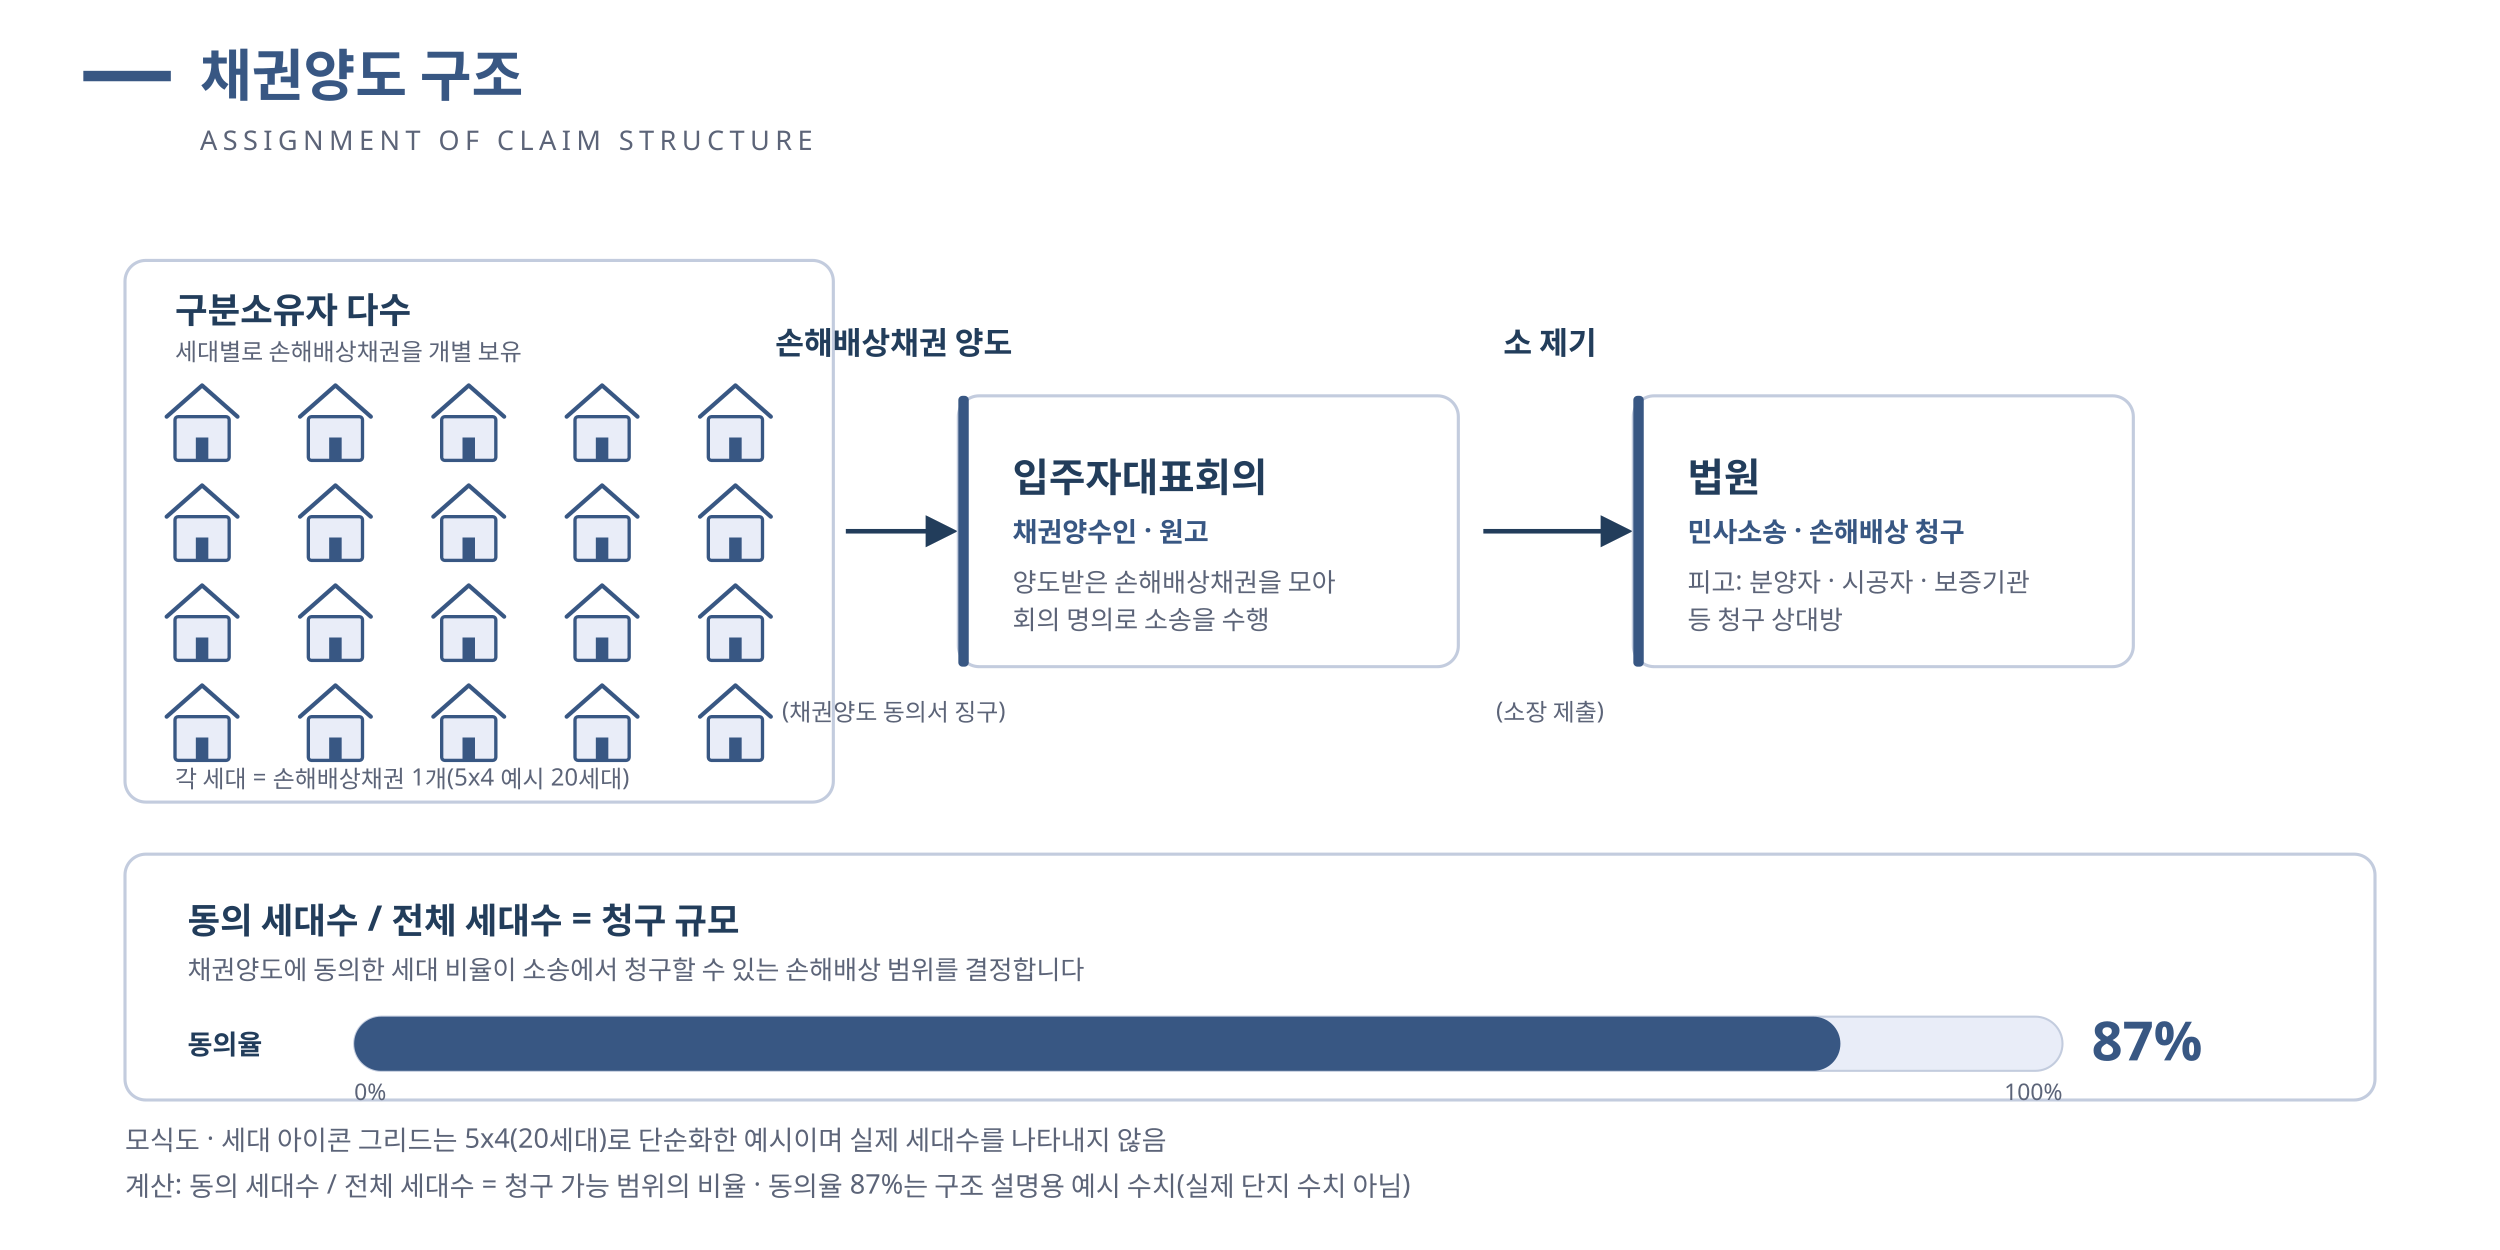
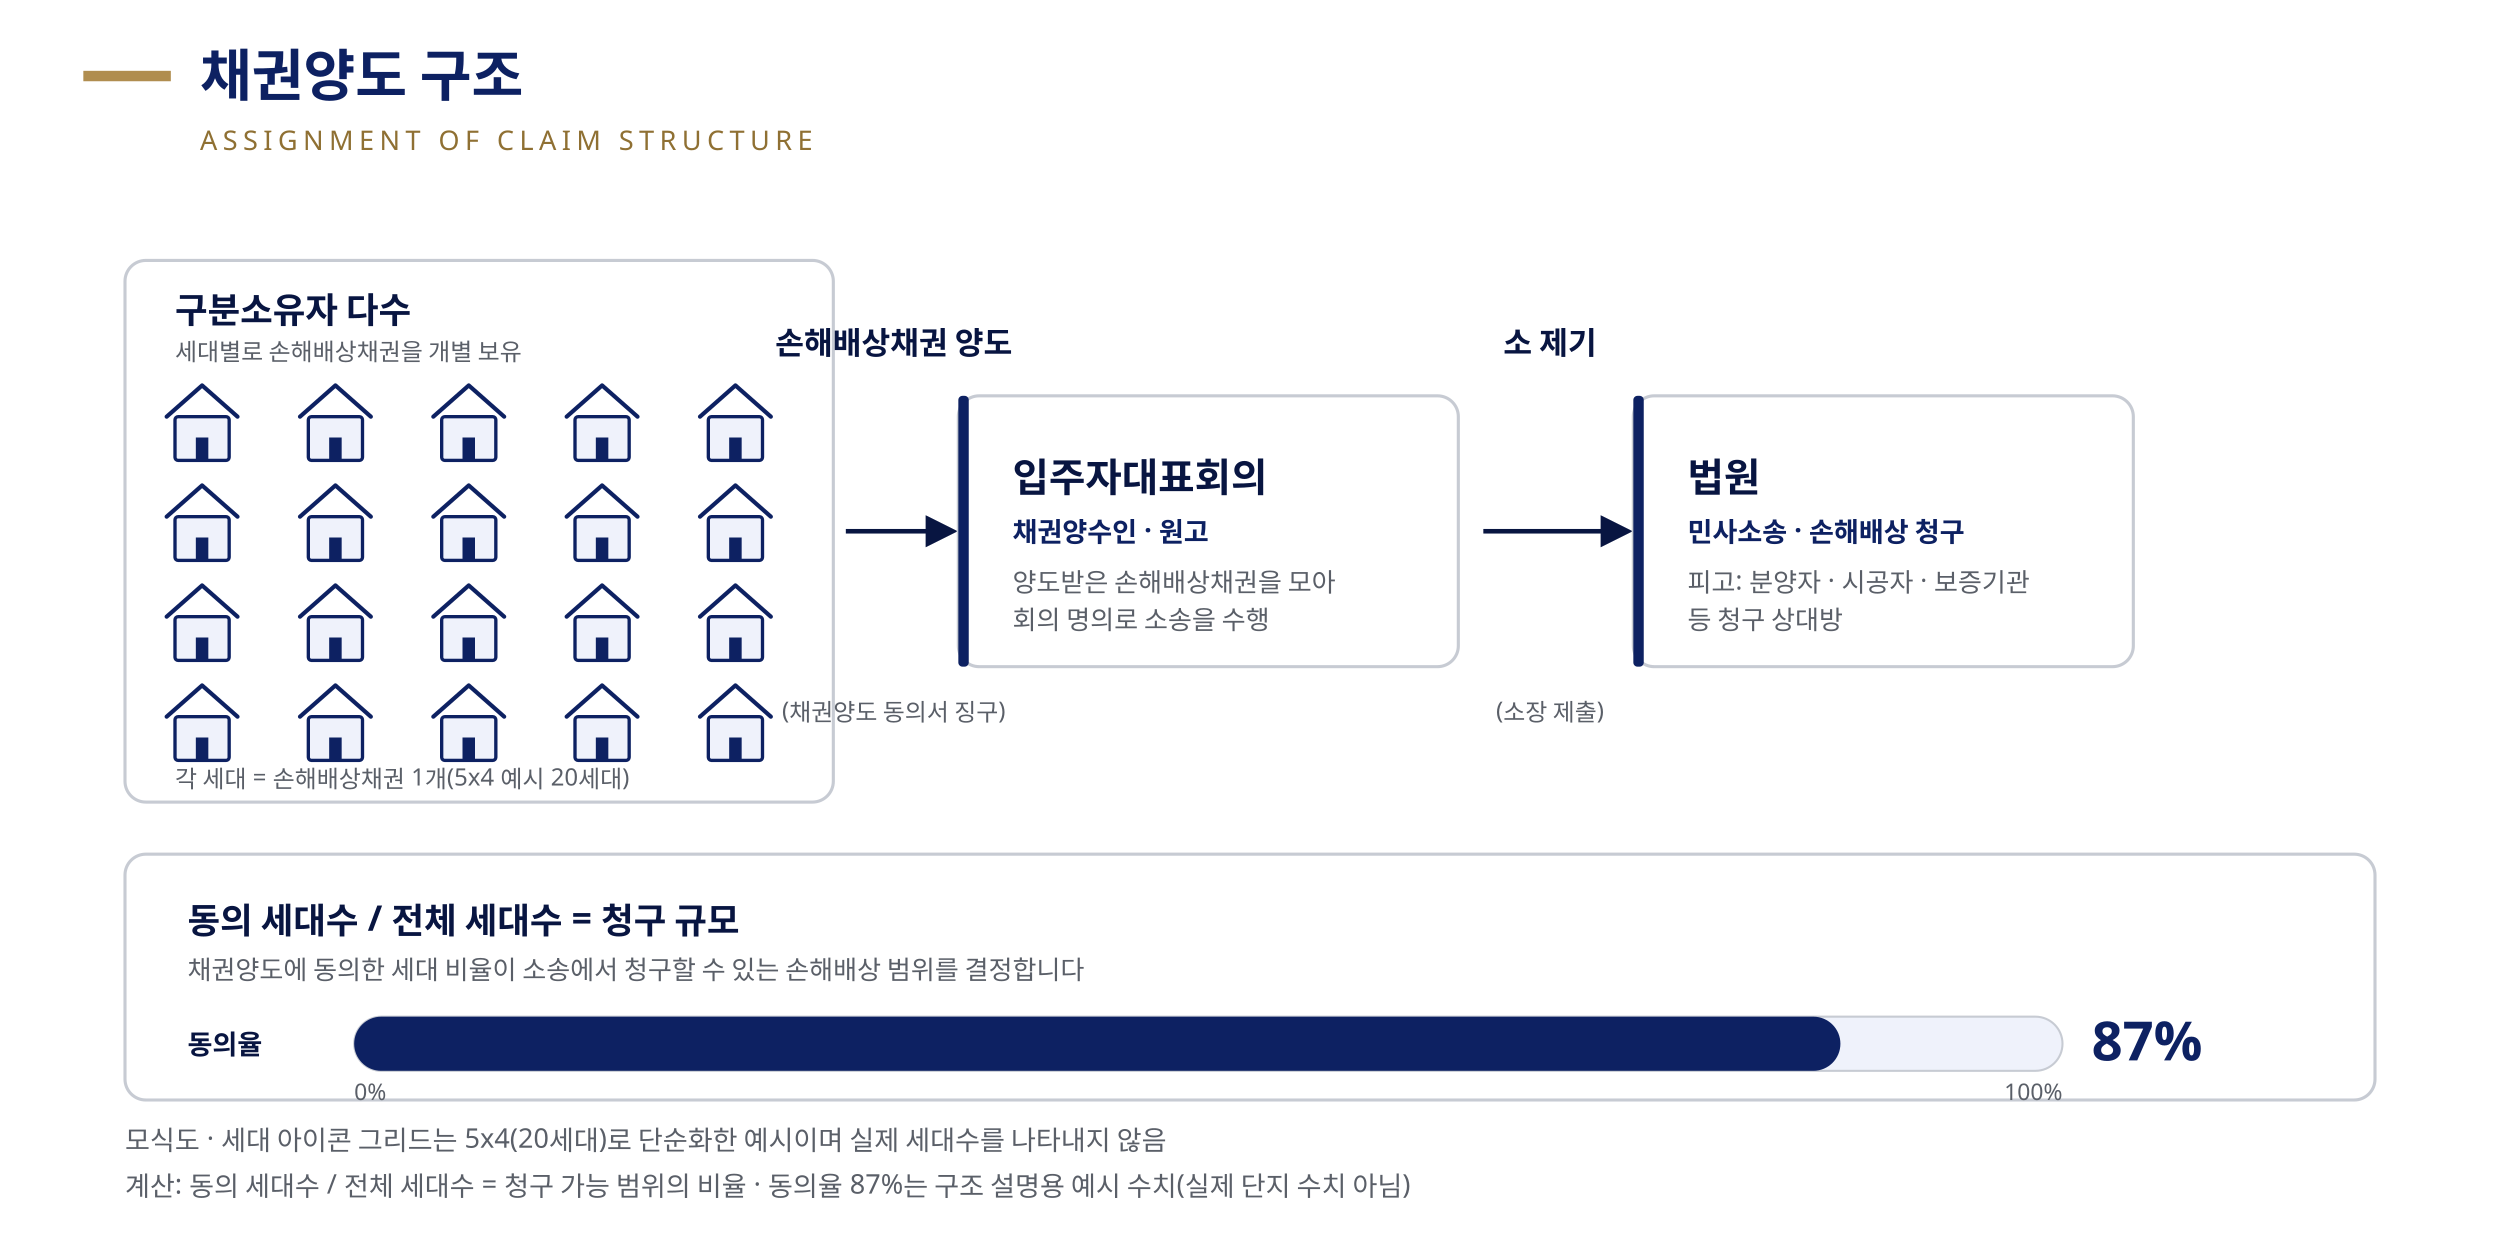
<svg xmlns="http://www.w3.org/2000/svg" viewBox="0 0 1200 600" width="1200" height="600" font-family="'210 옴니고딕 030','OmniGothic030','Pretendard',sans-serif">
  <defs>
    <marker id="ar" markerWidth="7" markerHeight="7" refX="3.5" refY="3.5" orient="auto">
-       <path d="M0,0 L7,3.5 L0,7 Z" fill="#223D5B" />
+       <path d="M0,0 L7,3.5 L0,7 Z" fill="#081541" />
    </marker>
  </defs>
  <rect width="1200" height="600" fill="#FFFFFF" />
-   <rect x="40" y="34" width="42" height="5" fill="#385783" />
-   <text x="96" y="46" font-size="27" font-weight="700" fill="#385783">채권양도 구조</text>
-   <text x="96" y="72" font-size="13" fill="#5C6478" letter-spacing="2.6">ASSIGNMENT OF CLAIM STRUCTURE</text>
+   <rect x="40" y="34" width="42" height="5" fill="#B08D4F" />
+   <text x="96" y="46" font-size="27" font-weight="700" fill="#0D2162">채권양도 구조</text>
+   <text x="96" y="72" font-size="13" fill="#8F7033" letter-spacing="2.6">ASSIGNMENT OF CLAIM STRUCTURE</text>
  <g>
-     <rect x="60" y="125" width="340" height="260" rx="10" fill="#FFFFFF" stroke="#C3CCDE" stroke-width="1.5" />
-     <text x="84" y="155" font-size="17" font-weight="700" fill="#223D5B">구분소유자 다수</text>
-     <text x="84" y="173" font-size="11.5" fill="#5C6478">세대별로 손해배상채권을 개별 보유</text>
+     <rect x="60" y="125" width="340" height="260" rx="10" fill="#FFFFFF" stroke="#C7CBD3" stroke-width="1.5" />
+     <text x="84" y="155" font-size="17" font-weight="700" fill="#081541">구분소유자 다수</text>
+     <text x="84" y="173" font-size="11.5" fill="#5A5F68">세대별로 손해배상채권을 개별 보유</text>
    <g transform="translate(80,185)">
-       <path d="M0,15 L17,0 L34,15" fill="none" stroke="#385783" stroke-width="2" stroke-linejoin="round" stroke-linecap="round" />
-       <rect x="4" y="15" width="26" height="21" rx="1.5" fill="#E9EDF8" stroke="#385783" stroke-width="1.6" />
-       <rect x="14" y="25" width="6" height="11" fill="#385783" />
+       <path d="M0,15 L17,0 L34,15" fill="none" stroke="#0D2162" stroke-width="2" stroke-linejoin="round" stroke-linecap="round" />
+       <rect x="4" y="15" width="26" height="21" rx="1.5" fill="#EFF2FB" stroke="#0D2162" stroke-width="1.6" />
+       <rect x="14" y="25" width="6" height="11" fill="#0D2162" />
    </g>
    <g transform="translate(144,185)">
-       <path d="M0,15 L17,0 L34,15" fill="none" stroke="#385783" stroke-width="2" stroke-linejoin="round" stroke-linecap="round" />
-       <rect x="4" y="15" width="26" height="21" rx="1.5" fill="#E9EDF8" stroke="#385783" stroke-width="1.6" />
-       <rect x="14" y="25" width="6" height="11" fill="#385783" />
+       <path d="M0,15 L17,0 L34,15" fill="none" stroke="#0D2162" stroke-width="2" stroke-linejoin="round" stroke-linecap="round" />
+       <rect x="4" y="15" width="26" height="21" rx="1.5" fill="#EFF2FB" stroke="#0D2162" stroke-width="1.6" />
+       <rect x="14" y="25" width="6" height="11" fill="#0D2162" />
    </g>
    <g transform="translate(208,185)">
-       <path d="M0,15 L17,0 L34,15" fill="none" stroke="#385783" stroke-width="2" stroke-linejoin="round" stroke-linecap="round" />
-       <rect x="4" y="15" width="26" height="21" rx="1.5" fill="#E9EDF8" stroke="#385783" stroke-width="1.6" />
-       <rect x="14" y="25" width="6" height="11" fill="#385783" />
+       <path d="M0,15 L17,0 L34,15" fill="none" stroke="#0D2162" stroke-width="2" stroke-linejoin="round" stroke-linecap="round" />
+       <rect x="4" y="15" width="26" height="21" rx="1.5" fill="#EFF2FB" stroke="#0D2162" stroke-width="1.6" />
+       <rect x="14" y="25" width="6" height="11" fill="#0D2162" />
    </g>
    <g transform="translate(272,185)">
-       <path d="M0,15 L17,0 L34,15" fill="none" stroke="#385783" stroke-width="2" stroke-linejoin="round" stroke-linecap="round" />
-       <rect x="4" y="15" width="26" height="21" rx="1.5" fill="#E9EDF8" stroke="#385783" stroke-width="1.6" />
-       <rect x="14" y="25" width="6" height="11" fill="#385783" />
+       <path d="M0,15 L17,0 L34,15" fill="none" stroke="#0D2162" stroke-width="2" stroke-linejoin="round" stroke-linecap="round" />
+       <rect x="4" y="15" width="26" height="21" rx="1.5" fill="#EFF2FB" stroke="#0D2162" stroke-width="1.6" />
+       <rect x="14" y="25" width="6" height="11" fill="#0D2162" />
    </g>
    <g transform="translate(336,185)">
-       <path d="M0,15 L17,0 L34,15" fill="none" stroke="#385783" stroke-width="2" stroke-linejoin="round" stroke-linecap="round" />
-       <rect x="4" y="15" width="26" height="21" rx="1.5" fill="#E9EDF8" stroke="#385783" stroke-width="1.6" />
-       <rect x="14" y="25" width="6" height="11" fill="#385783" />
+       <path d="M0,15 L17,0 L34,15" fill="none" stroke="#0D2162" stroke-width="2" stroke-linejoin="round" stroke-linecap="round" />
+       <rect x="4" y="15" width="26" height="21" rx="1.5" fill="#EFF2FB" stroke="#0D2162" stroke-width="1.6" />
+       <rect x="14" y="25" width="6" height="11" fill="#0D2162" />
    </g>
    <g transform="translate(80,233)">
-       <path d="M0,15 L17,0 L34,15" fill="none" stroke="#385783" stroke-width="2" stroke-linejoin="round" stroke-linecap="round" />
-       <rect x="4" y="15" width="26" height="21" rx="1.5" fill="#E9EDF8" stroke="#385783" stroke-width="1.6" />
-       <rect x="14" y="25" width="6" height="11" fill="#385783" />
+       <path d="M0,15 L17,0 L34,15" fill="none" stroke="#0D2162" stroke-width="2" stroke-linejoin="round" stroke-linecap="round" />
+       <rect x="4" y="15" width="26" height="21" rx="1.5" fill="#EFF2FB" stroke="#0D2162" stroke-width="1.6" />
+       <rect x="14" y="25" width="6" height="11" fill="#0D2162" />
    </g>
    <g transform="translate(144,233)">
-       <path d="M0,15 L17,0 L34,15" fill="none" stroke="#385783" stroke-width="2" stroke-linejoin="round" stroke-linecap="round" />
-       <rect x="4" y="15" width="26" height="21" rx="1.5" fill="#E9EDF8" stroke="#385783" stroke-width="1.6" />
-       <rect x="14" y="25" width="6" height="11" fill="#385783" />
+       <path d="M0,15 L17,0 L34,15" fill="none" stroke="#0D2162" stroke-width="2" stroke-linejoin="round" stroke-linecap="round" />
+       <rect x="4" y="15" width="26" height="21" rx="1.5" fill="#EFF2FB" stroke="#0D2162" stroke-width="1.6" />
+       <rect x="14" y="25" width="6" height="11" fill="#0D2162" />
    </g>
    <g transform="translate(208,233)">
-       <path d="M0,15 L17,0 L34,15" fill="none" stroke="#385783" stroke-width="2" stroke-linejoin="round" stroke-linecap="round" />
-       <rect x="4" y="15" width="26" height="21" rx="1.5" fill="#E9EDF8" stroke="#385783" stroke-width="1.6" />
-       <rect x="14" y="25" width="6" height="11" fill="#385783" />
+       <path d="M0,15 L17,0 L34,15" fill="none" stroke="#0D2162" stroke-width="2" stroke-linejoin="round" stroke-linecap="round" />
+       <rect x="4" y="15" width="26" height="21" rx="1.5" fill="#EFF2FB" stroke="#0D2162" stroke-width="1.6" />
+       <rect x="14" y="25" width="6" height="11" fill="#0D2162" />
    </g>
    <g transform="translate(272,233)">
-       <path d="M0,15 L17,0 L34,15" fill="none" stroke="#385783" stroke-width="2" stroke-linejoin="round" stroke-linecap="round" />
-       <rect x="4" y="15" width="26" height="21" rx="1.5" fill="#E9EDF8" stroke="#385783" stroke-width="1.6" />
-       <rect x="14" y="25" width="6" height="11" fill="#385783" />
+       <path d="M0,15 L17,0 L34,15" fill="none" stroke="#0D2162" stroke-width="2" stroke-linejoin="round" stroke-linecap="round" />
+       <rect x="4" y="15" width="26" height="21" rx="1.5" fill="#EFF2FB" stroke="#0D2162" stroke-width="1.6" />
+       <rect x="14" y="25" width="6" height="11" fill="#0D2162" />
    </g>
    <g transform="translate(336,233)">
-       <path d="M0,15 L17,0 L34,15" fill="none" stroke="#385783" stroke-width="2" stroke-linejoin="round" stroke-linecap="round" />
-       <rect x="4" y="15" width="26" height="21" rx="1.5" fill="#E9EDF8" stroke="#385783" stroke-width="1.6" />
-       <rect x="14" y="25" width="6" height="11" fill="#385783" />
+       <path d="M0,15 L17,0 L34,15" fill="none" stroke="#0D2162" stroke-width="2" stroke-linejoin="round" stroke-linecap="round" />
+       <rect x="4" y="15" width="26" height="21" rx="1.5" fill="#EFF2FB" stroke="#0D2162" stroke-width="1.6" />
+       <rect x="14" y="25" width="6" height="11" fill="#0D2162" />
    </g>
    <g transform="translate(80,281)">
-       <path d="M0,15 L17,0 L34,15" fill="none" stroke="#385783" stroke-width="2" stroke-linejoin="round" stroke-linecap="round" />
-       <rect x="4" y="15" width="26" height="21" rx="1.5" fill="#E9EDF8" stroke="#385783" stroke-width="1.6" />
-       <rect x="14" y="25" width="6" height="11" fill="#385783" />
+       <path d="M0,15 L17,0 L34,15" fill="none" stroke="#0D2162" stroke-width="2" stroke-linejoin="round" stroke-linecap="round" />
+       <rect x="4" y="15" width="26" height="21" rx="1.5" fill="#EFF2FB" stroke="#0D2162" stroke-width="1.6" />
+       <rect x="14" y="25" width="6" height="11" fill="#0D2162" />
    </g>
    <g transform="translate(144,281)">
-       <path d="M0,15 L17,0 L34,15" fill="none" stroke="#385783" stroke-width="2" stroke-linejoin="round" stroke-linecap="round" />
-       <rect x="4" y="15" width="26" height="21" rx="1.5" fill="#E9EDF8" stroke="#385783" stroke-width="1.6" />
-       <rect x="14" y="25" width="6" height="11" fill="#385783" />
+       <path d="M0,15 L17,0 L34,15" fill="none" stroke="#0D2162" stroke-width="2" stroke-linejoin="round" stroke-linecap="round" />
+       <rect x="4" y="15" width="26" height="21" rx="1.5" fill="#EFF2FB" stroke="#0D2162" stroke-width="1.6" />
+       <rect x="14" y="25" width="6" height="11" fill="#0D2162" />
    </g>
    <g transform="translate(208,281)">
-       <path d="M0,15 L17,0 L34,15" fill="none" stroke="#385783" stroke-width="2" stroke-linejoin="round" stroke-linecap="round" />
-       <rect x="4" y="15" width="26" height="21" rx="1.5" fill="#E9EDF8" stroke="#385783" stroke-width="1.6" />
-       <rect x="14" y="25" width="6" height="11" fill="#385783" />
+       <path d="M0,15 L17,0 L34,15" fill="none" stroke="#0D2162" stroke-width="2" stroke-linejoin="round" stroke-linecap="round" />
+       <rect x="4" y="15" width="26" height="21" rx="1.5" fill="#EFF2FB" stroke="#0D2162" stroke-width="1.6" />
+       <rect x="14" y="25" width="6" height="11" fill="#0D2162" />
    </g>
    <g transform="translate(272,281)">
-       <path d="M0,15 L17,0 L34,15" fill="none" stroke="#385783" stroke-width="2" stroke-linejoin="round" stroke-linecap="round" />
-       <rect x="4" y="15" width="26" height="21" rx="1.5" fill="#E9EDF8" stroke="#385783" stroke-width="1.6" />
-       <rect x="14" y="25" width="6" height="11" fill="#385783" />
+       <path d="M0,15 L17,0 L34,15" fill="none" stroke="#0D2162" stroke-width="2" stroke-linejoin="round" stroke-linecap="round" />
+       <rect x="4" y="15" width="26" height="21" rx="1.5" fill="#EFF2FB" stroke="#0D2162" stroke-width="1.6" />
+       <rect x="14" y="25" width="6" height="11" fill="#0D2162" />
    </g>
    <g transform="translate(336,281)">
-       <path d="M0,15 L17,0 L34,15" fill="none" stroke="#385783" stroke-width="2" stroke-linejoin="round" stroke-linecap="round" />
-       <rect x="4" y="15" width="26" height="21" rx="1.5" fill="#E9EDF8" stroke="#385783" stroke-width="1.6" />
-       <rect x="14" y="25" width="6" height="11" fill="#385783" />
+       <path d="M0,15 L17,0 L34,15" fill="none" stroke="#0D2162" stroke-width="2" stroke-linejoin="round" stroke-linecap="round" />
+       <rect x="4" y="15" width="26" height="21" rx="1.5" fill="#EFF2FB" stroke="#0D2162" stroke-width="1.6" />
+       <rect x="14" y="25" width="6" height="11" fill="#0D2162" />
    </g>
    <g transform="translate(80,329)">
-       <path d="M0,15 L17,0 L34,15" fill="none" stroke="#385783" stroke-width="2" stroke-linejoin="round" stroke-linecap="round" />
-       <rect x="4" y="15" width="26" height="21" rx="1.5" fill="#E9EDF8" stroke="#385783" stroke-width="1.6" />
-       <rect x="14" y="25" width="6" height="11" fill="#385783" />
+       <path d="M0,15 L17,0 L34,15" fill="none" stroke="#0D2162" stroke-width="2" stroke-linejoin="round" stroke-linecap="round" />
+       <rect x="4" y="15" width="26" height="21" rx="1.5" fill="#EFF2FB" stroke="#0D2162" stroke-width="1.6" />
+       <rect x="14" y="25" width="6" height="11" fill="#0D2162" />
    </g>
    <g transform="translate(144,329)">
-       <path d="M0,15 L17,0 L34,15" fill="none" stroke="#385783" stroke-width="2" stroke-linejoin="round" stroke-linecap="round" />
-       <rect x="4" y="15" width="26" height="21" rx="1.5" fill="#E9EDF8" stroke="#385783" stroke-width="1.6" />
-       <rect x="14" y="25" width="6" height="11" fill="#385783" />
+       <path d="M0,15 L17,0 L34,15" fill="none" stroke="#0D2162" stroke-width="2" stroke-linejoin="round" stroke-linecap="round" />
+       <rect x="4" y="15" width="26" height="21" rx="1.5" fill="#EFF2FB" stroke="#0D2162" stroke-width="1.6" />
+       <rect x="14" y="25" width="6" height="11" fill="#0D2162" />
    </g>
    <g transform="translate(208,329)">
-       <path d="M0,15 L17,0 L34,15" fill="none" stroke="#385783" stroke-width="2" stroke-linejoin="round" stroke-linecap="round" />
-       <rect x="4" y="15" width="26" height="21" rx="1.5" fill="#E9EDF8" stroke="#385783" stroke-width="1.6" />
-       <rect x="14" y="25" width="6" height="11" fill="#385783" />
+       <path d="M0,15 L17,0 L34,15" fill="none" stroke="#0D2162" stroke-width="2" stroke-linejoin="round" stroke-linecap="round" />
+       <rect x="4" y="15" width="26" height="21" rx="1.5" fill="#EFF2FB" stroke="#0D2162" stroke-width="1.6" />
+       <rect x="14" y="25" width="6" height="11" fill="#0D2162" />
    </g>
    <g transform="translate(272,329)">
-       <path d="M0,15 L17,0 L34,15" fill="none" stroke="#385783" stroke-width="2" stroke-linejoin="round" stroke-linecap="round" />
-       <rect x="4" y="15" width="26" height="21" rx="1.5" fill="#E9EDF8" stroke="#385783" stroke-width="1.6" />
-       <rect x="14" y="25" width="6" height="11" fill="#385783" />
+       <path d="M0,15 L17,0 L34,15" fill="none" stroke="#0D2162" stroke-width="2" stroke-linejoin="round" stroke-linecap="round" />
+       <rect x="4" y="15" width="26" height="21" rx="1.5" fill="#EFF2FB" stroke="#0D2162" stroke-width="1.6" />
+       <rect x="14" y="25" width="6" height="11" fill="#0D2162" />
    </g>
    <g transform="translate(336,329)">
-       <path d="M0,15 L17,0 L34,15" fill="none" stroke="#385783" stroke-width="2" stroke-linejoin="round" stroke-linecap="round" />
-       <rect x="4" y="15" width="26" height="21" rx="1.5" fill="#E9EDF8" stroke="#385783" stroke-width="1.6" />
-       <rect x="14" y="25" width="6" height="11" fill="#385783" />
+       <path d="M0,15 L17,0 L34,15" fill="none" stroke="#0D2162" stroke-width="2" stroke-linejoin="round" stroke-linecap="round" />
+       <rect x="4" y="15" width="26" height="21" rx="1.5" fill="#EFF2FB" stroke="#0D2162" stroke-width="1.6" />
+       <rect x="14" y="25" width="6" height="11" fill="#0D2162" />
    </g>
-     <text x="84" y="378" font-size="11.5" fill="#5C6478">각 세대 = 손해배상채권 1개(5x4 예시 20세대)</text>
+     <text x="84" y="378" font-size="11.5" fill="#5A5F68">각 세대 = 손해배상채권 1개(5x4 예시 20세대)</text>
  </g>
-   <line x1="406" y1="255" x2="452" y2="255" stroke="#223D5B" stroke-width="2.2" marker-end="url(#ar)" />
-   <text x="429" y="170" font-size="15" font-weight="700" fill="#223D5B" text-anchor="middle">손해배상채권 양도</text>
-   <text x="429" y="345" font-size="11.5" fill="#5C6478" text-anchor="middle">(채권양도 동의서 징구)</text>
+   <line x1="406" y1="255" x2="452" y2="255" stroke="#081541" stroke-width="2.2" marker-end="url(#ar)" />
+   <text x="429" y="170" font-size="15" font-weight="700" fill="#081541" text-anchor="middle">손해배상채권 양도</text>
+   <text x="429" y="345" font-size="11.5" fill="#5A5F68" text-anchor="middle">(채권양도 동의서 징구)</text>
  <g transform="translate(460,190)">
-     <rect x="0" y="0" width="240" height="130" rx="10" fill="#FFFFFF" stroke="#C3CCDE" stroke-width="1.5" />
-     <rect x="0" y="0" width="5" height="130" rx="2" fill="#385783" />
-     <text x="26" y="46" font-size="19" font-weight="700" fill="#223D5B">입주자대표회의</text>
-     <text x="26" y="70" font-size="13" font-weight="700" fill="#385783">채권양수인 · 원고</text>
-     <text x="26" y="94" font-size="12.5" fill="#5C6478">양도받은 손해배상채권을 모아</text>
-     <text x="26" y="112" font-size="12.5" fill="#5C6478">회의 명의로 소송을 수행</text>
+     <rect x="0" y="0" width="240" height="130" rx="10" fill="#FFFFFF" stroke="#C7CBD3" stroke-width="1.5" />
+     <rect x="0" y="0" width="5" height="130" rx="2" fill="#0D2162" />
+     <text x="26" y="46" font-size="19" font-weight="700" fill="#081541">입주자대표회의</text>
+     <text x="26" y="70" font-size="13" font-weight="700" fill="#0D2162">채권양수인 · 원고</text>
+     <text x="26" y="94" font-size="12.5" fill="#5A5F68">양도받은 손해배상채권을 모아</text>
+     <text x="26" y="112" font-size="12.5" fill="#5A5F68">회의 명의로 소송을 수행</text>
  </g>
-   <line x1="712" y1="255" x2="776" y2="255" stroke="#223D5B" stroke-width="2.2" marker-end="url(#ar)" />
-   <text x="744" y="170" font-size="15" font-weight="700" fill="#223D5B" text-anchor="middle">소 제기</text>
-   <text x="744" y="345" font-size="11.5" fill="#5C6478" text-anchor="middle">(소장 제출)</text>
+   <line x1="712" y1="255" x2="776" y2="255" stroke="#081541" stroke-width="2.2" marker-end="url(#ar)" />
+   <text x="744" y="170" font-size="15" font-weight="700" fill="#081541" text-anchor="middle">소 제기</text>
+   <text x="744" y="345" font-size="11.5" fill="#5A5F68" text-anchor="middle">(소장 제출)</text>
  <g transform="translate(784,190)">
-     <rect x="0" y="0" width="240" height="130" rx="10" fill="#FFFFFF" stroke="#C3CCDE" stroke-width="1.5" />
-     <rect x="0" y="0" width="5" height="130" rx="2" fill="#385783" />
-     <text x="26" y="46" font-size="19" font-weight="700" fill="#223D5B">법원</text>
-     <text x="26" y="70" font-size="13" font-weight="700" fill="#385783">민사소송 · 손해배상 청구</text>
-     <text x="26" y="94" font-size="12.5" fill="#5C6478">피고: 분양자 · 시공자 · 보증기관</text>
-     <text x="26" y="112" font-size="12.5" fill="#5C6478">등 청구 상대방</text>
+     <rect x="0" y="0" width="240" height="130" rx="10" fill="#FFFFFF" stroke="#C7CBD3" stroke-width="1.5" />
+     <rect x="0" y="0" width="5" height="130" rx="2" fill="#0D2162" />
+     <text x="26" y="46" font-size="19" font-weight="700" fill="#081541">법원</text>
+     <text x="26" y="70" font-size="13" font-weight="700" fill="#0D2162">민사소송 · 손해배상 청구</text>
+     <text x="26" y="94" font-size="12.5" fill="#5A5F68">피고: 분양자 · 시공자 · 보증기관</text>
+     <text x="26" y="112" font-size="12.5" fill="#5A5F68">등 청구 상대방</text>
  </g>
  <g transform="translate(60,410)">
-     <rect x="0" y="0" width="1080" height="118" rx="10" fill="#FFFFFF" stroke="#C3CCDE" stroke-width="1.5" />
-     <text x="30" y="38" font-size="17" font-weight="700" fill="#223D5B">동의 세대수 / 전체 세대수 = 청구 규모</text>
-     <text x="30" y="60" font-size="12.5" fill="#5C6478">채권양도에 동의한 세대 비율이 소송에서 청구할 수 있는 손해배상 범위를 결정합니다</text>
-     <text x="30" y="96" font-size="13" font-weight="700" fill="#223D5B">동의율</text>
-     <rect x="110" y="78" width="820" height="26" rx="13" fill="#E9EDF8" stroke="#C3CCDE" />
-     <rect x="110" y="78" width="713.4" height="26" rx="13" fill="#385783" />
-     <text x="944" y="99" font-size="26" font-weight="700" fill="#385783">87%</text>
-     <text x="110" y="118" font-size="11" fill="#5C6478">0%</text>
-     <text x="930" y="118" font-size="11" fill="#5C6478" text-anchor="end">100%</text>
+     <rect x="0" y="0" width="1080" height="118" rx="10" fill="#FFFFFF" stroke="#C7CBD3" stroke-width="1.5" />
+     <text x="30" y="38" font-size="17" font-weight="700" fill="#081541">동의 세대수 / 전체 세대수 = 청구 규모</text>
+     <text x="30" y="60" font-size="12.5" fill="#5A5F68">채권양도에 동의한 세대 비율이 소송에서 청구할 수 있는 손해배상 범위를 결정합니다</text>
+     <text x="30" y="96" font-size="13" font-weight="700" fill="#081541">동의율</text>
+     <rect x="110" y="78" width="820" height="26" rx="13" fill="#EFF2FB" stroke="#C7CBD3" />
+     <rect x="110" y="78" width="713.4" height="26" rx="13" fill="#0D2162" />
+     <text x="944" y="99" font-size="26" font-weight="700" fill="#0D2162">87%</text>
+     <text x="110" y="118" font-size="11" fill="#5A5F68">0%</text>
+     <text x="930" y="118" font-size="11" fill="#5A5F68" text-anchor="end">100%</text>
  </g>
-   <text x="60" y="552" font-size="13" fill="#5C6478">모식도 · 세대 아이콘 그리드는 5x4(20세대)로 단순화한 예시이며 실제 세대수를 나타내지 않음</text>
-   <text x="60" y="574" font-size="13" fill="#5C6478">계산: 동의 세대수 / 전체 세대수 = 청구 가능 범위의 비율 · 동의율 87%는 구조 설명용 예시 수치(실제 단지 수치 아님)</text>
+   <text x="60" y="552" font-size="13" fill="#5A5F68">모식도 · 세대 아이콘 그리드는 5x4(20세대)로 단순화한 예시이며 실제 세대수를 나타내지 않음</text>
+   <text x="60" y="574" font-size="13" fill="#5A5F68">계산: 동의 세대수 / 전체 세대수 = 청구 가능 범위의 비율 · 동의율 87%는 구조 설명용 예시 수치(실제 단지 수치 아님)</text>
</svg>
